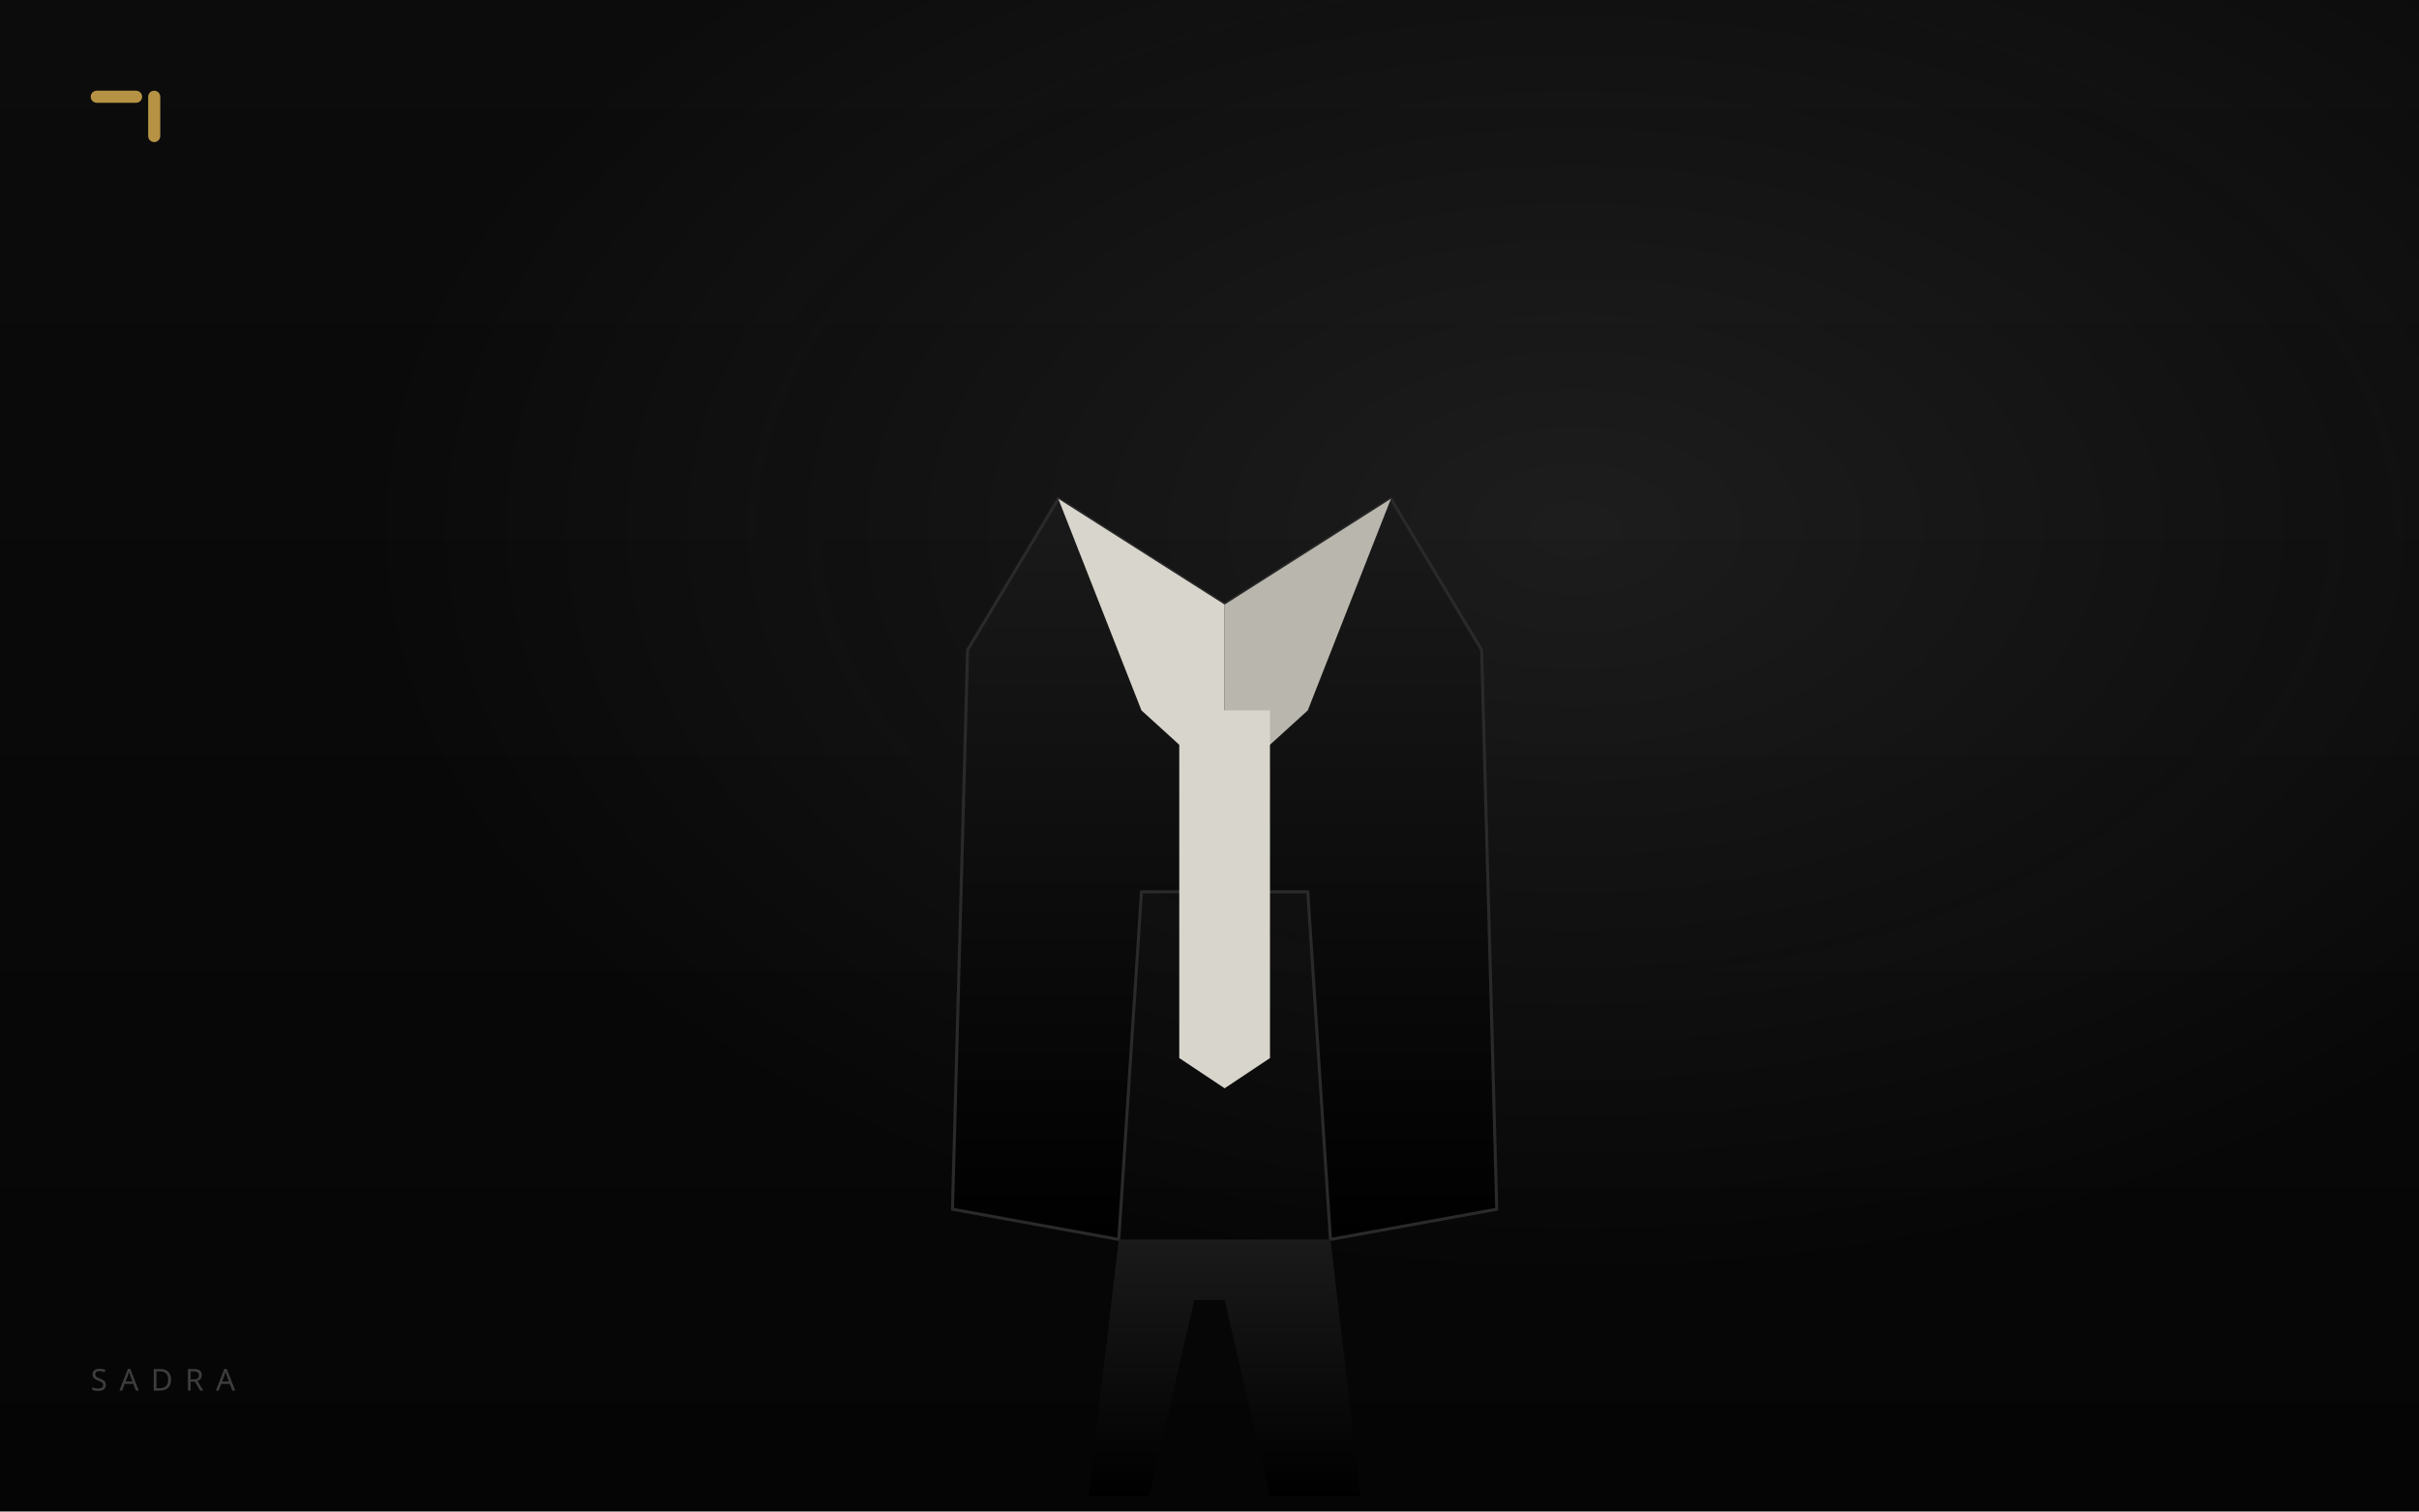
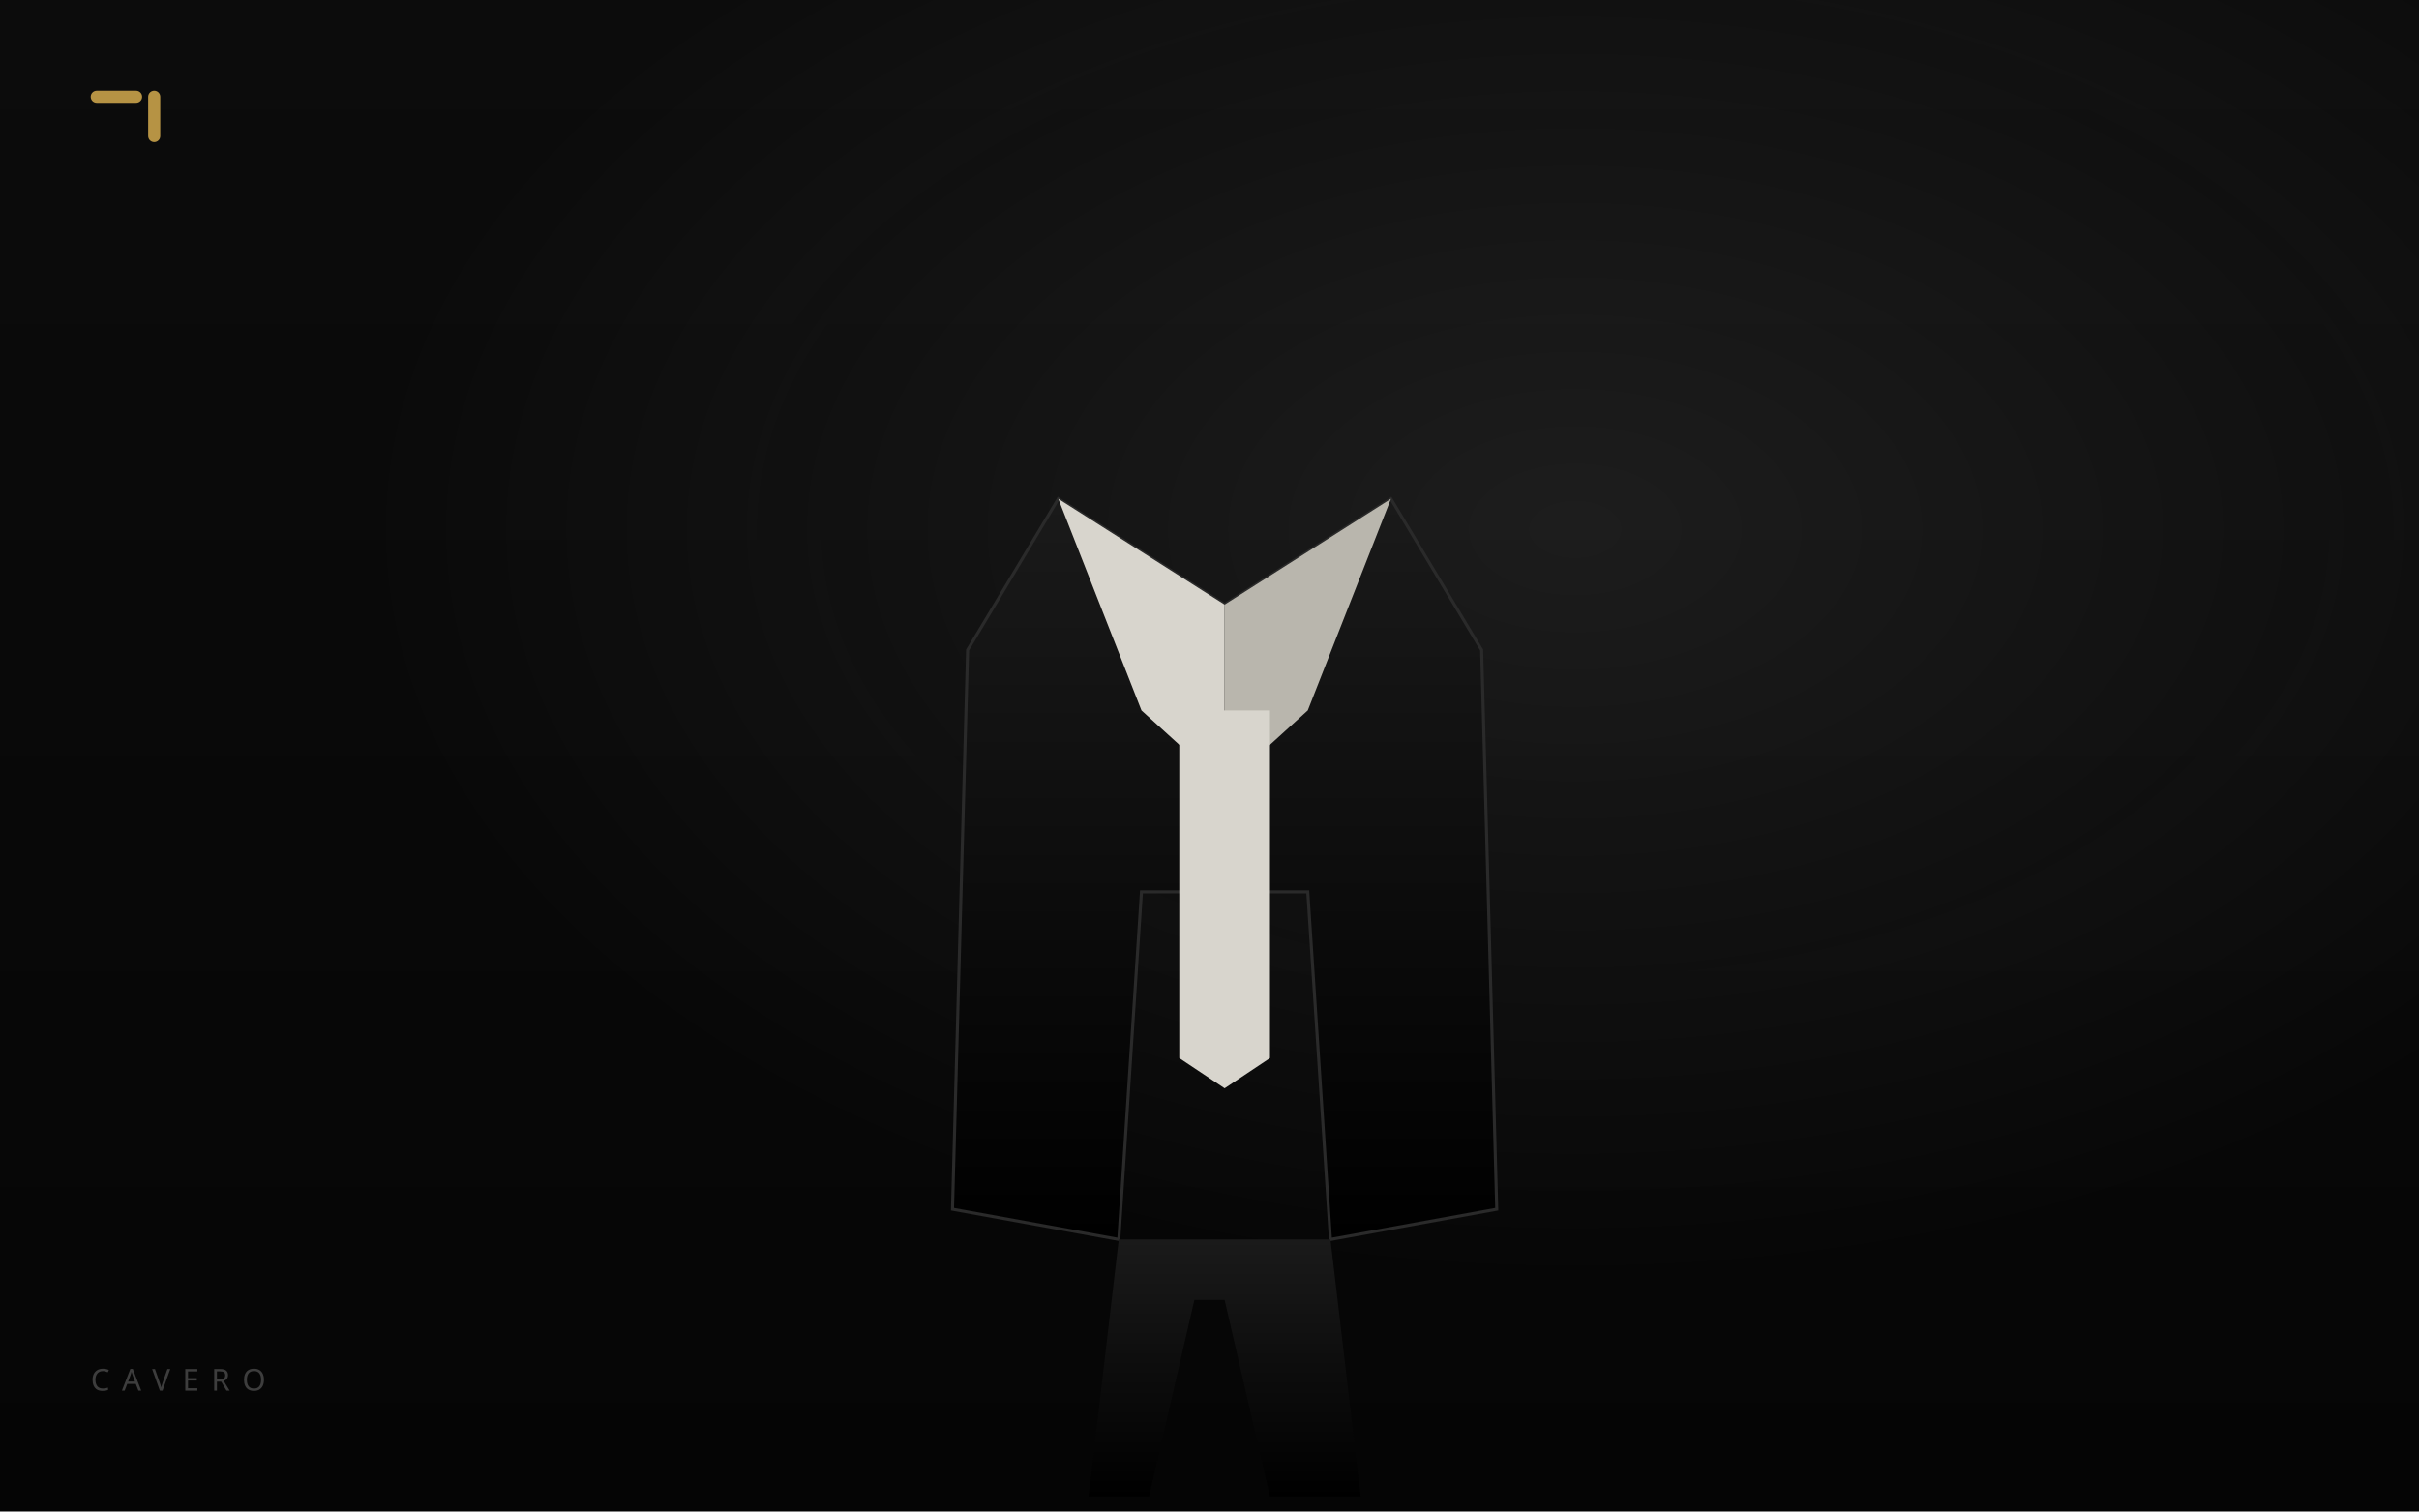
<svg xmlns="http://www.w3.org/2000/svg" width="1600" height="1000" viewBox="0 0 1600 1000">
  <defs>
    <linearGradient id="bgH" x1="0" y1="0" x2="0" y2="1">
      <stop offset="0" stop-color="#0c0c0c" />
      <stop offset="1" stop-color="#050505" />
    </linearGradient>
    <radialGradient id="hg" cx="0.65" cy="0.35" r="0.5">
      <stop offset="0" stop-color="#88888826" />
      <stop offset="1" stop-color="#88888800" />
    </radialGradient>
    <linearGradient id="hsuit" x1="0" y1="0" x2="0" y2="1">
      <stop offset="0" stop-color="#1a1a1a" />
      <stop offset="1" stop-color="#000" />
    </linearGradient>
  </defs>
  <rect width="1600" height="1000" fill="url(#bgH)" />
  <rect width="1600" height="1000" fill="url(#hg)" />
  <path d="M640 430 L700 330 L810 400 L920 330 L980 430 L990 800 L880 820 L865 590 L755 590 L740 820 L630 800 Z" fill="url(#hsuit)" stroke="#2a2a2a" stroke-width="2" />
  <path d="M700 330 L810 400 L810 520 L755 470 Z" fill="#d8d5cd" />
  <path d="M920 330 L810 400 L810 520 L865 470 Z" fill="#b9b6ad" />
  <path d="M780 470 L840 470 L840 700 L810 720 L780 700 Z" fill="#d8d5cd" />
  <path d="M740 820 L880 820 L900 990 L840 990 L810 860 L790 860 L760 990 L720 990 Z" fill="url(#hsuit)" />
  <rect x="60" y="60" width="34" height="8" rx="4" fill="#c9a24a" opacity="0.9" />
  <rect x="98" y="60" width="8" height="34" rx="4" fill="#c9a24a" opacity="0.9" />
-   <text x="60" y="920" fill="#3d3d3d" font-family="Vazirmatn, sans-serif" font-size="20" letter-spacing="8">SADRA</text>
+   <text x="60" y="920" fill="#3d3d3d" font-family="Vazirmatn, sans-serif" font-size="20" letter-spacing="8">CAVERO</text>
</svg>
